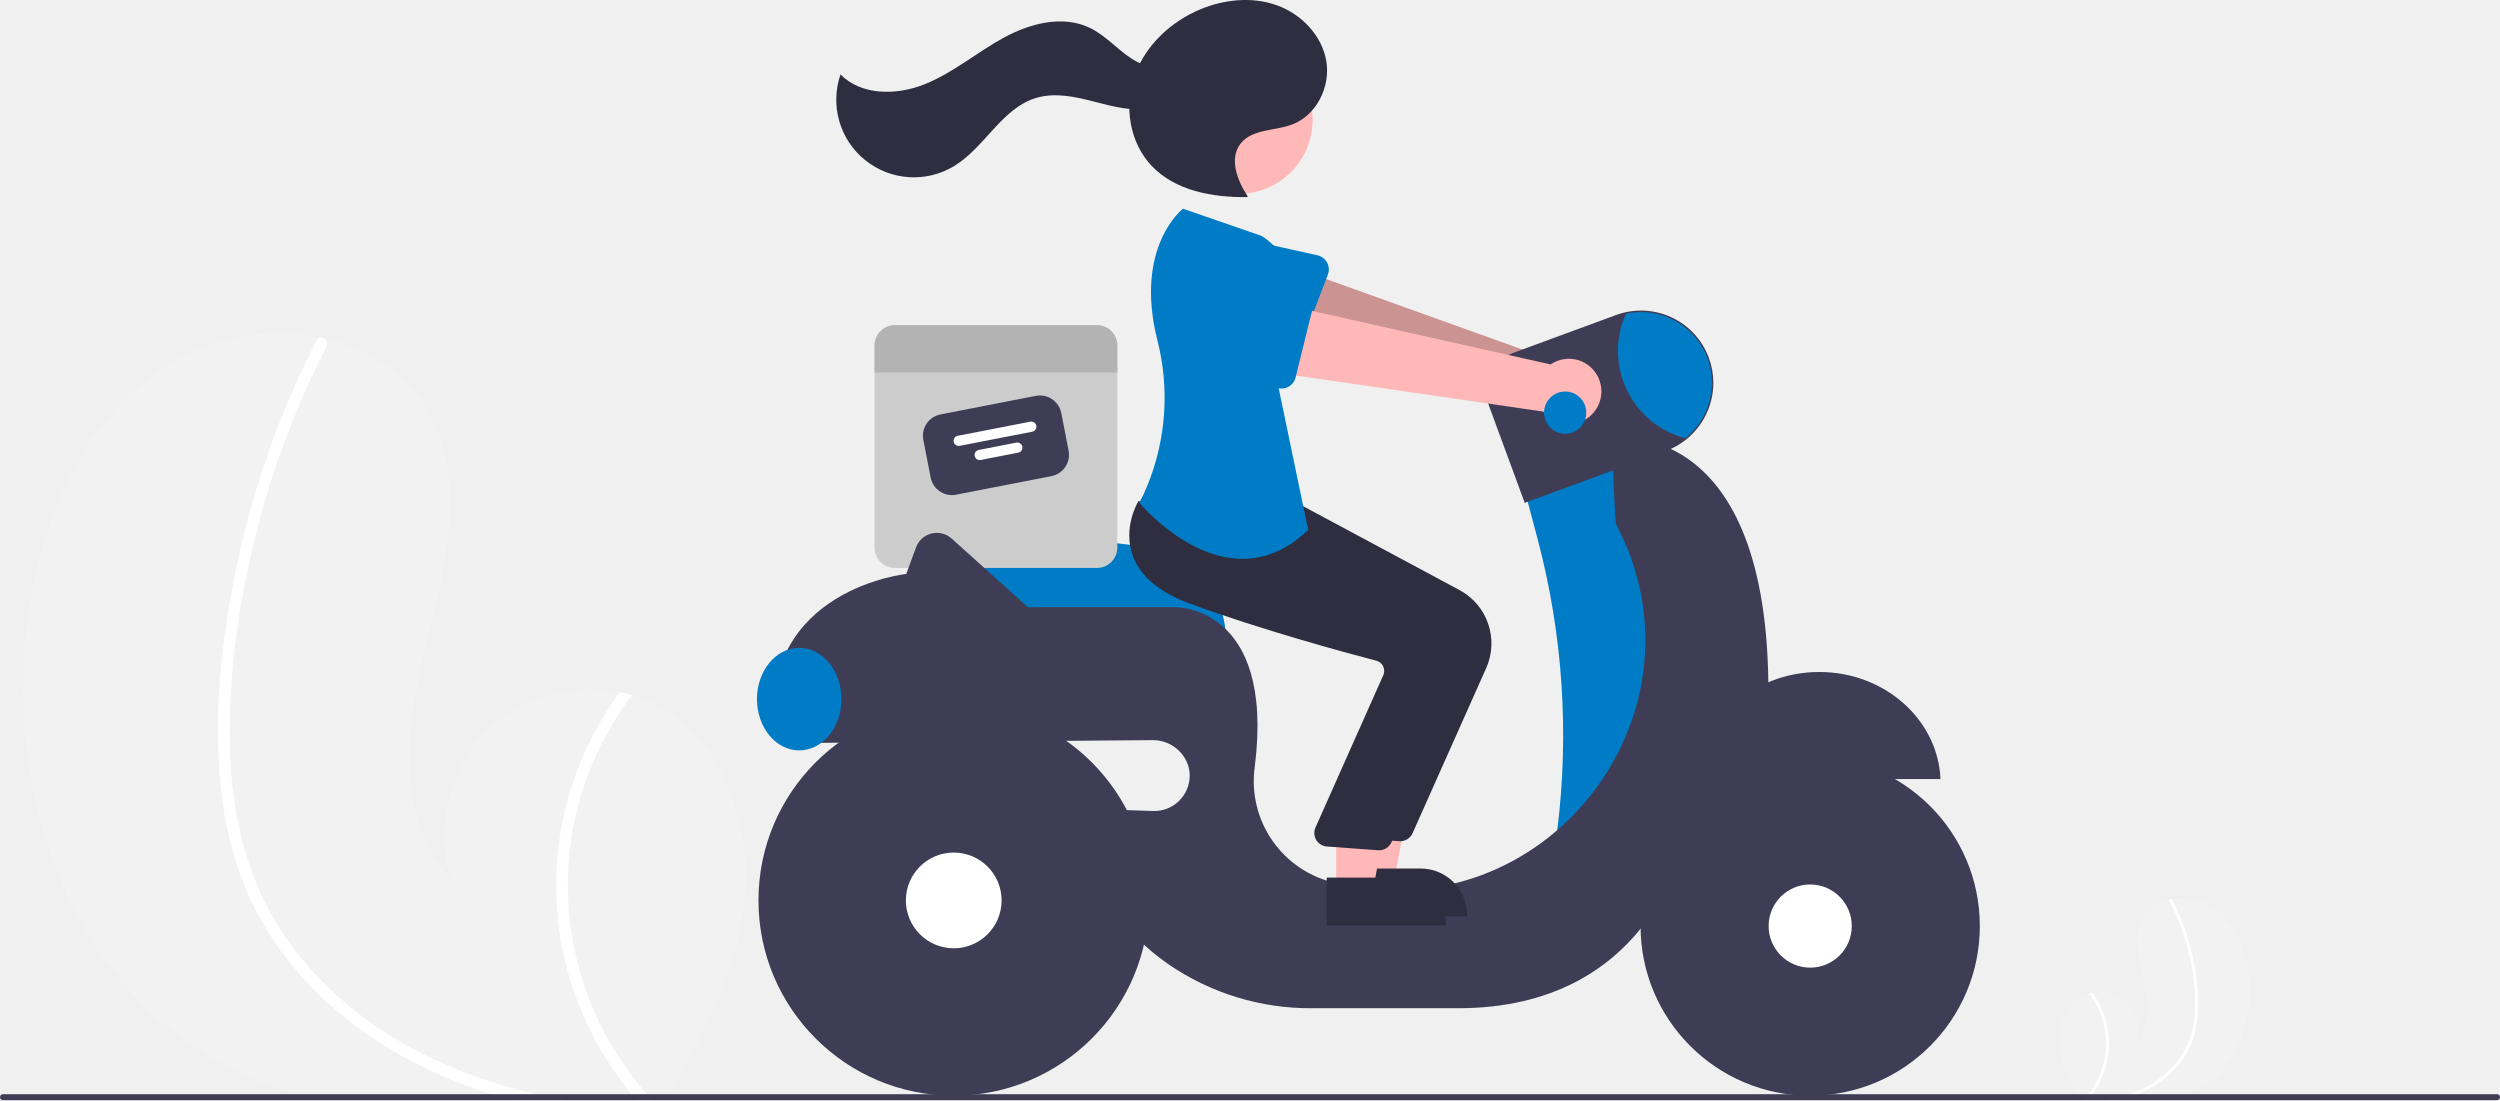
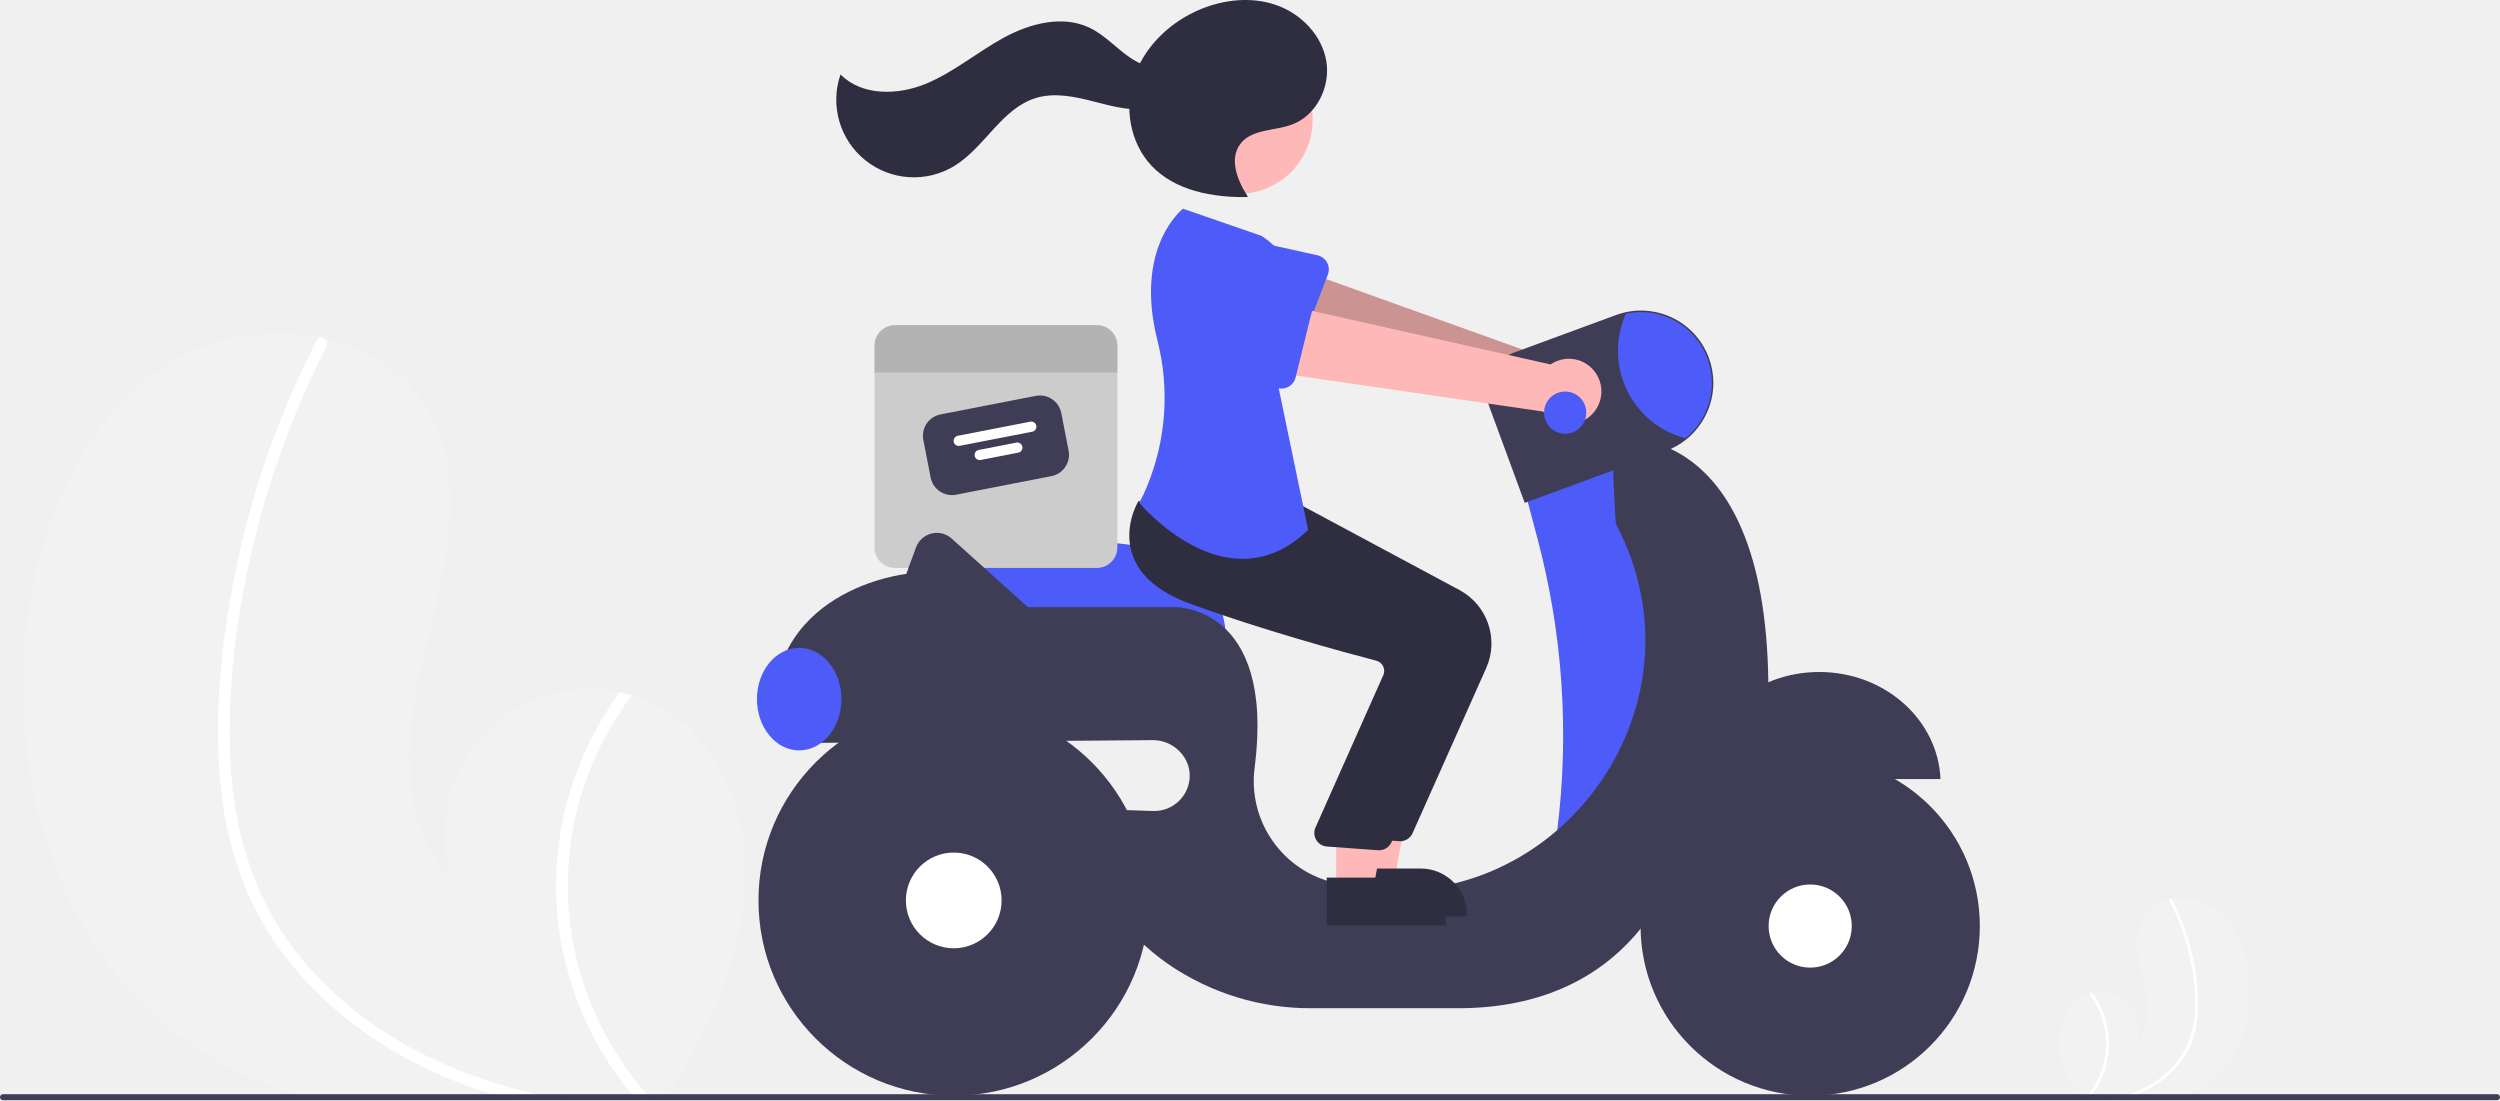
<svg xmlns="http://www.w3.org/2000/svg" id="b9b3c72a-3b99-4e28-aee4-7b73d40b397f" data-name="Layer 1" width="829" height="364.829" viewBox="0 0 829 364.829">
  <path d="M432.13,567.974c-2.85,22.33-13.33,42.76-24.51,62.44-.37.67-.75,1.33-1.14,2H290.28c-2.35-.61-4.67-1.28-6.98-2a127.027,127.027,0,0,1-36.69-18.05c-42.75-30.8-59.2-89-51.77-141.15,4.62-32.4,18.84-65.48,46.53-82.93,14.62-9.23,33.4-12.23,50.23-8.8.44.08.88.18,1.33.27,14.48,3.26,27.38,11.36,34.72,24.41,13.2,23.45,5.34,52.5-1.15,78.6-6.47,26.1-9.98,57.34,8.8,76.59-6.2-18.25-.08-40.02,14.73-52.36,11.19-9.31,26.77-12.8,40.98-9.91,1.36.29,2.7.62,4.02,1.02a44.598,44.598,0,0,1,9.17,3.84C426.35,514.315,435.32,542.805,432.13,567.974Z" transform="translate(-185.5 -267.5855)" fill="#f2f2f2" />
  <path d="M363.23,630.414c3.22.75,6.45,1.41,9.7,2H355.36c-2.3-.62-4.59-1.28-6.86-2q-7.485-2.34-14.74-5.37c-19.4-8.14-37.27-20.36-50.79-36.62a103.371,103.371,0,0,1-16.02-26.17,118.856,118.856,0,0,1-8.2-33.49c-2.45-23.6.05-47.85,4.72-71.03a296.451,296.451,0,0,1,23.16-69.47q1.905-3.975,3.94-7.9a1.542,1.542,0,0,1,1.03-.88,1.777,1.777,0,0,1,1.33.27,2.106,2.106,0,0,1,.83,2.78,293.039,293.039,0,0,0-24.58,66.96c-5.32,22.67-8.34,46.39-7.31,69.7.98,21.78,6.67,43.2,19.58,61.01,11.79,16.26,28.07,29.08,46.08,37.81A169.131,169.131,0,0,0,363.23,630.414Z" transform="translate(-185.5 -267.5855)" fill="#fff" />
  <path d="M401.79,632.414h-5.18c-.58-.66-1.14-1.33-1.69-2a110.411,110.411,0,0,1-23.24-49.66,107.734,107.734,0,0,1,9.29-67.05,110.241,110.241,0,0,1,10.04-16.62c1.36.29,2.7.62,4.02,1.02a106.056,106.056,0,0,0-19.77,45.34A105.095,105.095,0,0,0,400,630.414C400.58,631.084,401.18,631.755,401.79,632.414Z" transform="translate(-185.5 -267.5855)" fill="#fff" />
  <path d="M868.429,615.408c.752,5.893,3.518,11.285,6.469,16.479.098.177.198.351.301.528h30.667c.62-.161,1.232-.338,1.842-.528a33.525,33.525,0,0,0,9.683-4.764c11.283-8.129,15.624-23.489,13.663-37.252-1.219-8.551-4.972-17.281-12.28-21.887a18.437,18.437,0,0,0-13.257-2.322c-.116.021-.232.048-.351.071a13.68,13.68,0,0,0-9.163,6.442c-3.484,6.189-1.409,13.856.303,20.744,1.708,6.888,2.634,15.133-2.322,20.214a12.644,12.644,0,0,0-14.703-16.434c-.359.077-.713.164-1.061.269a11.771,11.771,0,0,0-2.42,1.013C869.955,601.246,867.587,608.765,868.429,615.408Z" transform="translate(-185.5 -267.5855)" fill="#f2f2f2" />
  <path d="M886.613,631.887c-.85.198-1.702.372-2.56.528h4.637c.607-.164,1.211-.338,1.81-.528q1.976-.618,3.89-1.417a34.9,34.9,0,0,0,13.404-9.665,27.282,27.282,0,0,0,4.228-6.907,31.368,31.368,0,0,0,2.164-8.839,62.858,62.858,0,0,0-1.246-18.746,78.238,78.238,0,0,0-6.112-18.334q-.503-1.049-1.04-2.085a.407.407,0,0,0-.272-.232.469.469,0,0,0-.351.071.556.556,0,0,0-.219.734,77.338,77.338,0,0,1,6.487,17.672,68.022,68.022,0,0,1,1.929,18.395,29.351,29.351,0,0,1-5.168,16.102,32.486,32.486,0,0,1-12.161,9.979A44.637,44.637,0,0,1,886.613,631.887Z" transform="translate(-185.5 -267.5855)" fill="#fff" />
  <path d="M876.437,632.415h1.367c.153-.174.301-.351.446-.528a29.14,29.14,0,0,0,6.134-13.106,28.433,28.433,0,0,0-2.452-17.696,29.095,29.095,0,0,0-2.65-4.386c-.359.077-.713.164-1.061.269a27.99,27.99,0,0,1,5.218,11.966,27.737,27.737,0,0,1-6.529,22.953C876.756,632.064,876.598,632.24,876.437,632.415Z" transform="translate(-185.5 -267.5855)" fill="#fff" />
-   <path d="M592.01,480.094h-95.981L495.011,450.583a8.86,8.86,0,0,1,9.931-9.099l55.854,6.839h.007a31.291,31.291,0,0,1,31.206,31.27Z" transform="translate(-185.5 -267.5855)" fill="#007cc7" />
+   <path d="M592.01,480.094h-95.981L495.011,450.583a8.86,8.86,0,0,1,9.931-9.099l55.854,6.839h.007a31.291,31.291,0,0,1,31.206,31.27Z" transform="translate(-185.5 -267.5855)" fill="#4d5bf9" />
  <path d="M549.231,375.414H482.289a6.777,6.777,0,0,0-6.779,6.779v66.942a6.777,6.777,0,0,0,6.779,6.779h66.942a6.777,6.777,0,0,0,6.779-6.779V382.193A6.777,6.777,0,0,0,549.231,375.414Z" transform="translate(-185.5 -267.5855)" fill="#ccc" />
  <path d="M534.154,425.471l-31.606,6.155a7.211,7.211,0,0,1-8.447-5.693L491.672,413.457a7.211,7.211,0,0,1,5.693-8.447l31.606-6.155a7.211,7.211,0,0,1,8.447,5.693l2.43,12.476A7.211,7.211,0,0,1,534.154,425.471Z" transform="translate(-185.5 -267.5855)" fill="#3f3d56" />
  <path d="M527.831,410.732l-24.121,4.697a1.695,1.695,0,0,1-.648-3.327l24.121-4.697a1.695,1.695,0,0,1,.648,3.327Z" transform="translate(-185.5 -267.5855)" fill="#fff" />
  <path d="M523.143,417.688l-12.476,2.43a1.695,1.695,0,0,1-.648-3.327l12.476-2.43a1.695,1.695,0,1,1,.648,3.327Z" transform="translate(-185.5 -267.5855)" fill="#fff" />
  <path d="M556.01,382.193v8.897h-80.5v-8.897a6.777,6.777,0,0,1,6.779-6.779h66.942A6.777,6.777,0,0,1,556.01,382.193Z" transform="translate(-185.5 -267.5855)" fill="#b3b3b3" />
  <path d="M716.761,393.877a10.743,10.743,0,0,0-15.193-6.365l-92.097-33.043-4.056,23.007,91.803,25.245a10.801,10.801,0,0,0,19.543-8.845Z" transform="translate(-185.5 -267.5855)" fill="#ffb8b8" />
  <path d="M716.761,393.877a10.743,10.743,0,0,0-15.193-6.365l-92.097-33.043-4.056,23.007,91.803,25.245a10.801,10.801,0,0,0,19.543-8.845Z" transform="translate(-185.5 -267.5855)" opacity="0.2" />
-   <path d="M625.817,358.662l-8.697,22.72a4.817,4.817,0,0,1-6.861,2.476l-21.136-11.896a13.377,13.377,0,0,1,9.637-24.959l23.602,5.235a4.817,4.817,0,0,1,3.454,6.424Z" transform="translate(-185.5 -267.5855)" fill="#007cc7" />
-   <path d="M724.01,414.914l-33,15,4.333,16.311a253.735,253.735,0,0,1,6.54,96.65v0l24.128,5.039,20-51-7-58Z" transform="translate(-185.5 -267.5855)" fill="#007cc7" />
+   <path d="M625.817,358.662l-8.697,22.72a4.817,4.817,0,0,1-6.861,2.476l-21.136-11.896a13.377,13.377,0,0,1,9.637-24.959l23.602,5.235a4.817,4.817,0,0,1,3.454,6.424Z" transform="translate(-185.5 -267.5855)" fill="#4d5bf9" />
+   <path d="M724.01,414.914l-33,15,4.333,16.311a253.735,253.735,0,0,1,6.54,96.65v0l24.128,5.039,20-51-7-58Z" transform="translate(-185.5 -267.5855)" fill="#4d5bf9" />
  <path d="M788.76,490.414c-21.682,0-39.352,15.762-40.209,35.5h80.418C828.111,506.176,810.442,490.414,788.76,490.414Z" transform="translate(-185.5 -267.5855)" fill="#3f3d56" />
  <path d="M771.881,493.816c-1.128-89.098-51.872-80.902-51.872-80.902s.949,27.733,1.405,28.596c32.335,61.18-21.03,132.904-88.96,119.709q-1.921-.373-3.691-.757a34.581,34.581,0,0,1-27.163-38.763c6.692-53.736-26.591-52.785-26.591-52.785H526.343l-25.273-22.746a7.347,7.347,0,0,0-11.809,2.921l-3.251,8.825s-48,5-44,52h14.84a29.967,29.967,0,0,0,.16,4l110.751-.9c6.492-.053,12.222,5.208,12.249,11.7a11.753,11.753,0,0,1-12.144,11.796l-17.855-.595c-5.5,24.5,8,41,22.875,51.375a83.148,83.148,0,0,0,47.618,14.625h48.507c63,0,74-53,74-53C776.01,534.914,771.881,493.816,771.881,493.816Z" transform="translate(-185.5 -267.5855)" fill="#3f3d56" />
  <circle cx="600.26" cy="307.079" r="56.25" fill="#3f3d56" />
  <circle cx="600.26" cy="307.079" r="13.787" fill="#fff" />
  <circle cx="316.26" cy="298.579" r="64.75" fill="#3f3d56" />
  <circle cx="316.26" cy="298.579" r="15.87" fill="#fff" />
  <path d="M691.104,434.347,679.23,402.097a13.638,13.638,0,0,1,8.087-17.511l34.04-12.531a23.998,23.998,0,0,1,30.812,14.227,23.845,23.845,0,0,1,1.481,8.292,24.189,24.189,0,0,1-8.988,18.73,23.813,23.813,0,0,1-6.72,3.789Z" transform="translate(-185.5 -267.5855)" fill="#3f3d56" />
-   <path d="M753.15,394.574a23.549,23.549,0,0,1-8.8,18.34,29.988,29.988,0,0,1-19.7-41.3,23.505,23.505,0,0,1,28.5,22.96Z" transform="translate(-185.5 -267.5855)" fill="#007cc7" />
-   <ellipse cx="265.01" cy="231.829" rx="14" ry="17" fill="#007cc7" />
+   <path d="M753.15,394.574a23.549,23.549,0,0,1-8.8,18.34,29.988,29.988,0,0,1-19.7-41.3,23.505,23.505,0,0,1,28.5,22.96Z" transform="translate(-185.5 -267.5855)" fill="#4d5bf9" />
+   <ellipse cx="265.01" cy="231.829" rx="14" ry="17" fill="#4d5bf9" />
  <polygon points="450.071 292.005 462.331 292.005 468.164 260.208 450.069 260.209 450.071 292.005" fill="#ffb8b8" />
  <path d="M632.444,555.588l24.144-.001h.001a15.386,15.386,0,0,1,15.386,15.386v.5l-39.531.001Z" transform="translate(-185.5 -267.5855)" fill="#2f2e41" />
  <path d="M649.801,546.54q-.214,0-.43-.021l-16.967-1.235a4.5,4.5,0,0,1-3.809-6.029l22.707-51.015a3.498,3.498,0,0,0-.196-2.799,3.451,3.451,0,0,0-2.211-1.76c-10.677-2.791-38.072-10.223-61.786-18.918-10.16-3.726-16.559-9.109-19.019-16.002-3.243-9.087,1.555-17.374,1.76-17.722l.161-.272,22.315,2.028,24.191,2.058,53.013,28.428a20.086,20.086,0,0,1,8.819,25.784L653.908,543.873A4.497,4.497,0,0,1,649.801,546.54Z" transform="translate(-185.5 -267.5855)" fill="#2f2e41" />
  <circle cx="410.705" cy="39.72" r="24.561" fill="#ffb8b8" />
  <polygon points="443.071 295.005 455.331 295.005 461.164 263.208 443.069 263.209 443.071 295.005" fill="#ffb8b8" />
  <path d="M625.444,558.588l24.144-.001h.001a15.386,15.386,0,0,1,15.386,15.386v.5l-39.531.001Z" transform="translate(-185.5 -267.5855)" fill="#2f2e41" />
  <path d="M642.801,549.54q-.214,0-.43-.021l-16.967-1.235a4.5,4.5,0,0,1-3.809-6.029l22.707-51.015a3.498,3.498,0,0,0-.196-2.799,3.451,3.451,0,0,0-2.211-1.76c-10.677-2.791-38.072-10.223-61.786-18.918-10.16-3.726-16.559-9.109-19.019-16.002-3.243-9.087,1.555-17.374,1.76-17.722l.161-.272,22.315,2.028,24.191,2.058,53.013,28.428a20.086,20.086,0,0,1,8.819,25.784L646.908,546.873A4.497,4.497,0,0,1,642.801,549.54Z" transform="translate(-185.5 -267.5855)" fill="#2f2e41" />
-   <path d="M603.78,345.794l-26-9s-16.322,12.54-8.481,43.649a77.012,77.012,0,0,1-3.4,48.32,49.779,49.779,0,0,1-2.619,5.531s29,35,56,9l-10.5-50.5S625.28,359.294,603.78,345.794Z" transform="translate(-185.5 -267.5855)" fill="#007cc7" />
+   <path d="M603.78,345.794l-26-9s-16.322,12.54-8.481,43.649a77.012,77.012,0,0,1-3.4,48.32,49.779,49.779,0,0,1-2.619,5.531s29,35,56,9l-10.5-50.5S625.28,359.294,603.78,345.794Z" transform="translate(-185.5 -267.5855)" fill="#4d5bf9" />
  <path d="M599.255,332.702c-3.496-5.232-6.254-12.488-2.406-17.466,3.799-4.914,11.292-4.19,17.111-6.365,8.104-3.029,12.804-12.549,11.338-21.076s-8.31-15.594-16.464-18.486-17.348-1.951-25.333,1.379c-9.829,4.1-18.261,12.03-21.797,22.076s-1.646,22.108,5.689,29.83c7.864,8.278,20.206,10.485,31.623,10.351" transform="translate(-185.5 -267.5855)" fill="#2f2e41" />
  <path d="M576.408,288.069c-4.405,3.586-11.125,1.993-15.854-1.154s-8.565-7.628-13.681-10.096c-9.019-4.35-19.924-1.458-28.702,3.36s-16.559,11.475-25.831,15.256-21.104,3.968-28.125-3.172a25.732,25.732,0,0,0,37.71,30.371c10.159-6.188,15.771-19.164,27.166-22.579,6.306-1.89,13.076-.368,19.449,1.281s13.018,3.43,19.449,2.027,12.447-7.183,11.629-13.715Z" transform="translate(-185.5 -267.5855)" fill="#2f2e41" />
  <path d="M715.538,392.877a10.743,10.743,0,0,0-15.863-4.442L604.206,367.008l-1.187,23.332,94.217,13.726a10.801,10.801,0,0,0,18.302-11.189Z" transform="translate(-185.5 -267.5855)" fill="#ffb8b8" />
-   <path d="M620.945,369.151l-5.827,23.62a4.817,4.817,0,0,1-6.503,3.303l-22.443-9.198a13.377,13.377,0,0,1,6.484-25.957l24.068,2.283a4.817,4.817,0,0,1,4.22,5.949Z" transform="translate(-185.5 -267.5855)" fill="#007cc7" />
-   <circle cx="519.01" cy="136.829" r="7" fill="#007cc7" />
+   <path d="M620.945,369.151l-5.827,23.62a4.817,4.817,0,0,1-6.503,3.303l-22.443-9.198a13.377,13.377,0,0,1,6.484-25.957l24.068,2.283a4.817,4.817,0,0,1,4.22,5.949Z" transform="translate(-185.5 -267.5855)" fill="#4d5bf9" />
+   <circle cx="519.01" cy="136.829" r="7" fill="#4d5bf9" />
  <path d="M1014.5,631.414a1.003,1.003,0,0,1-1,1h-827a1,1,0,0,1,0-2h827A1.003,1.003,0,0,1,1014.5,631.414Z" transform="translate(-185.5 -267.5855)" fill="#3f3d56" />
</svg>
